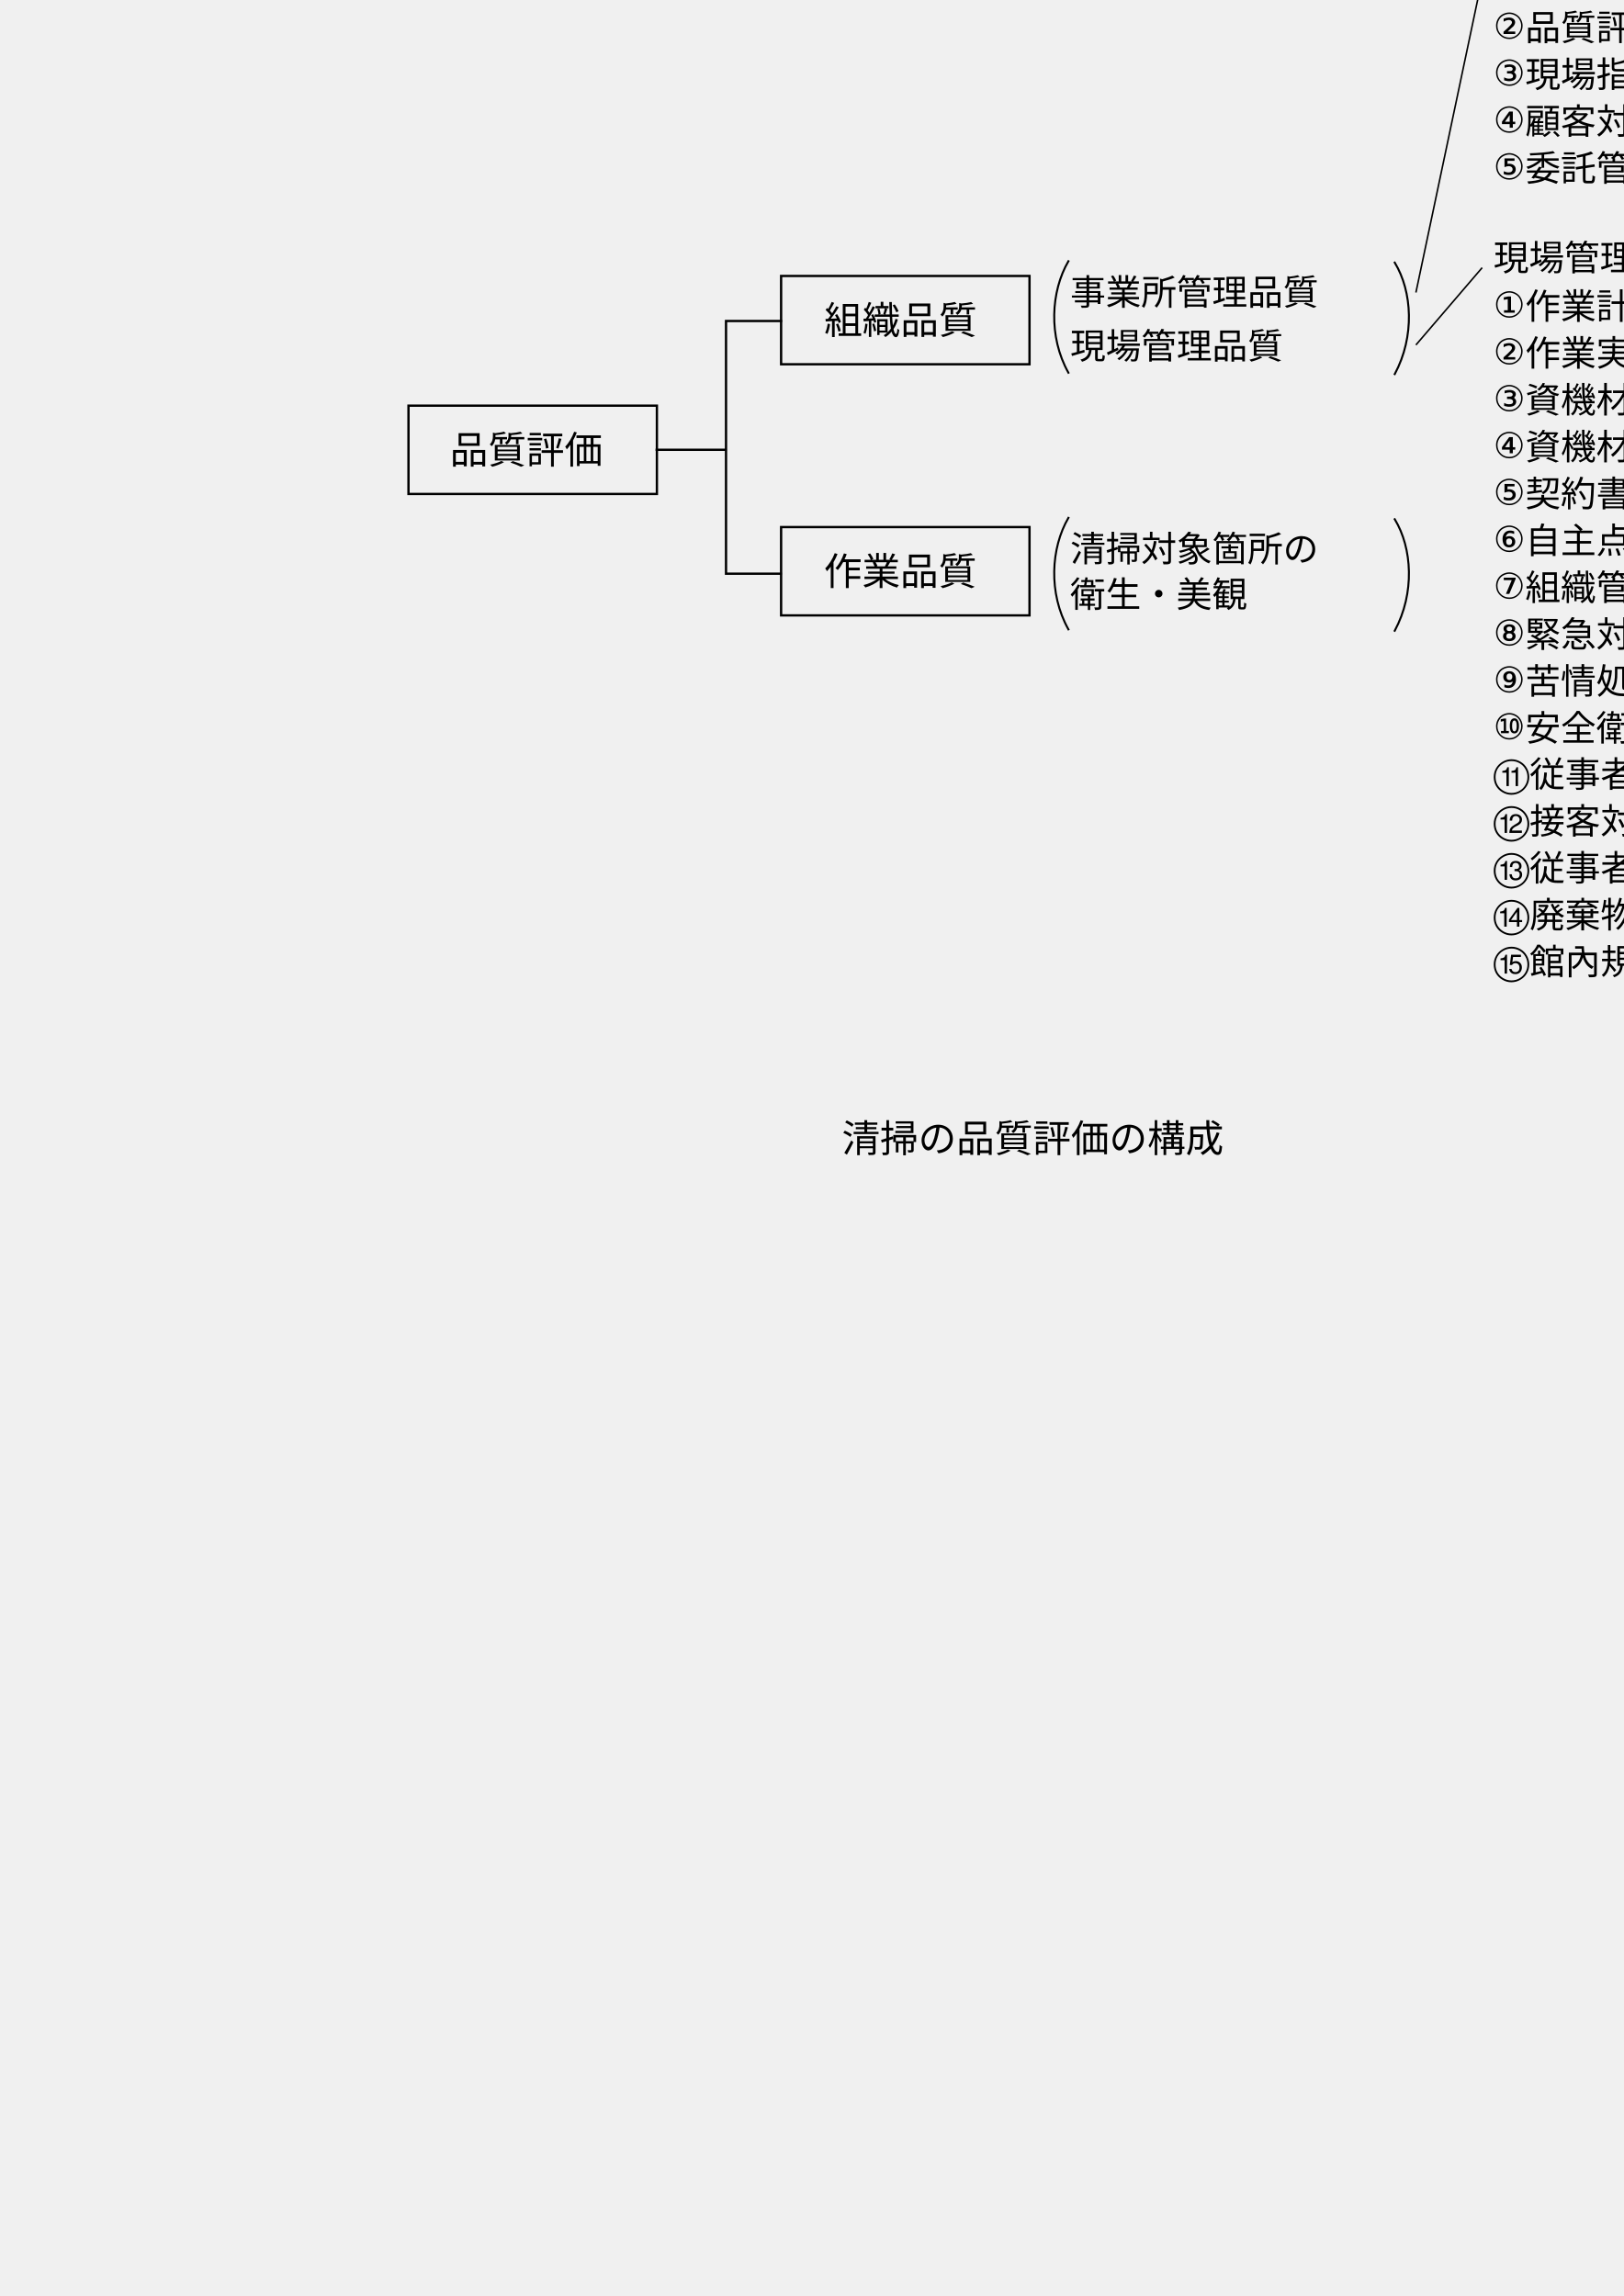
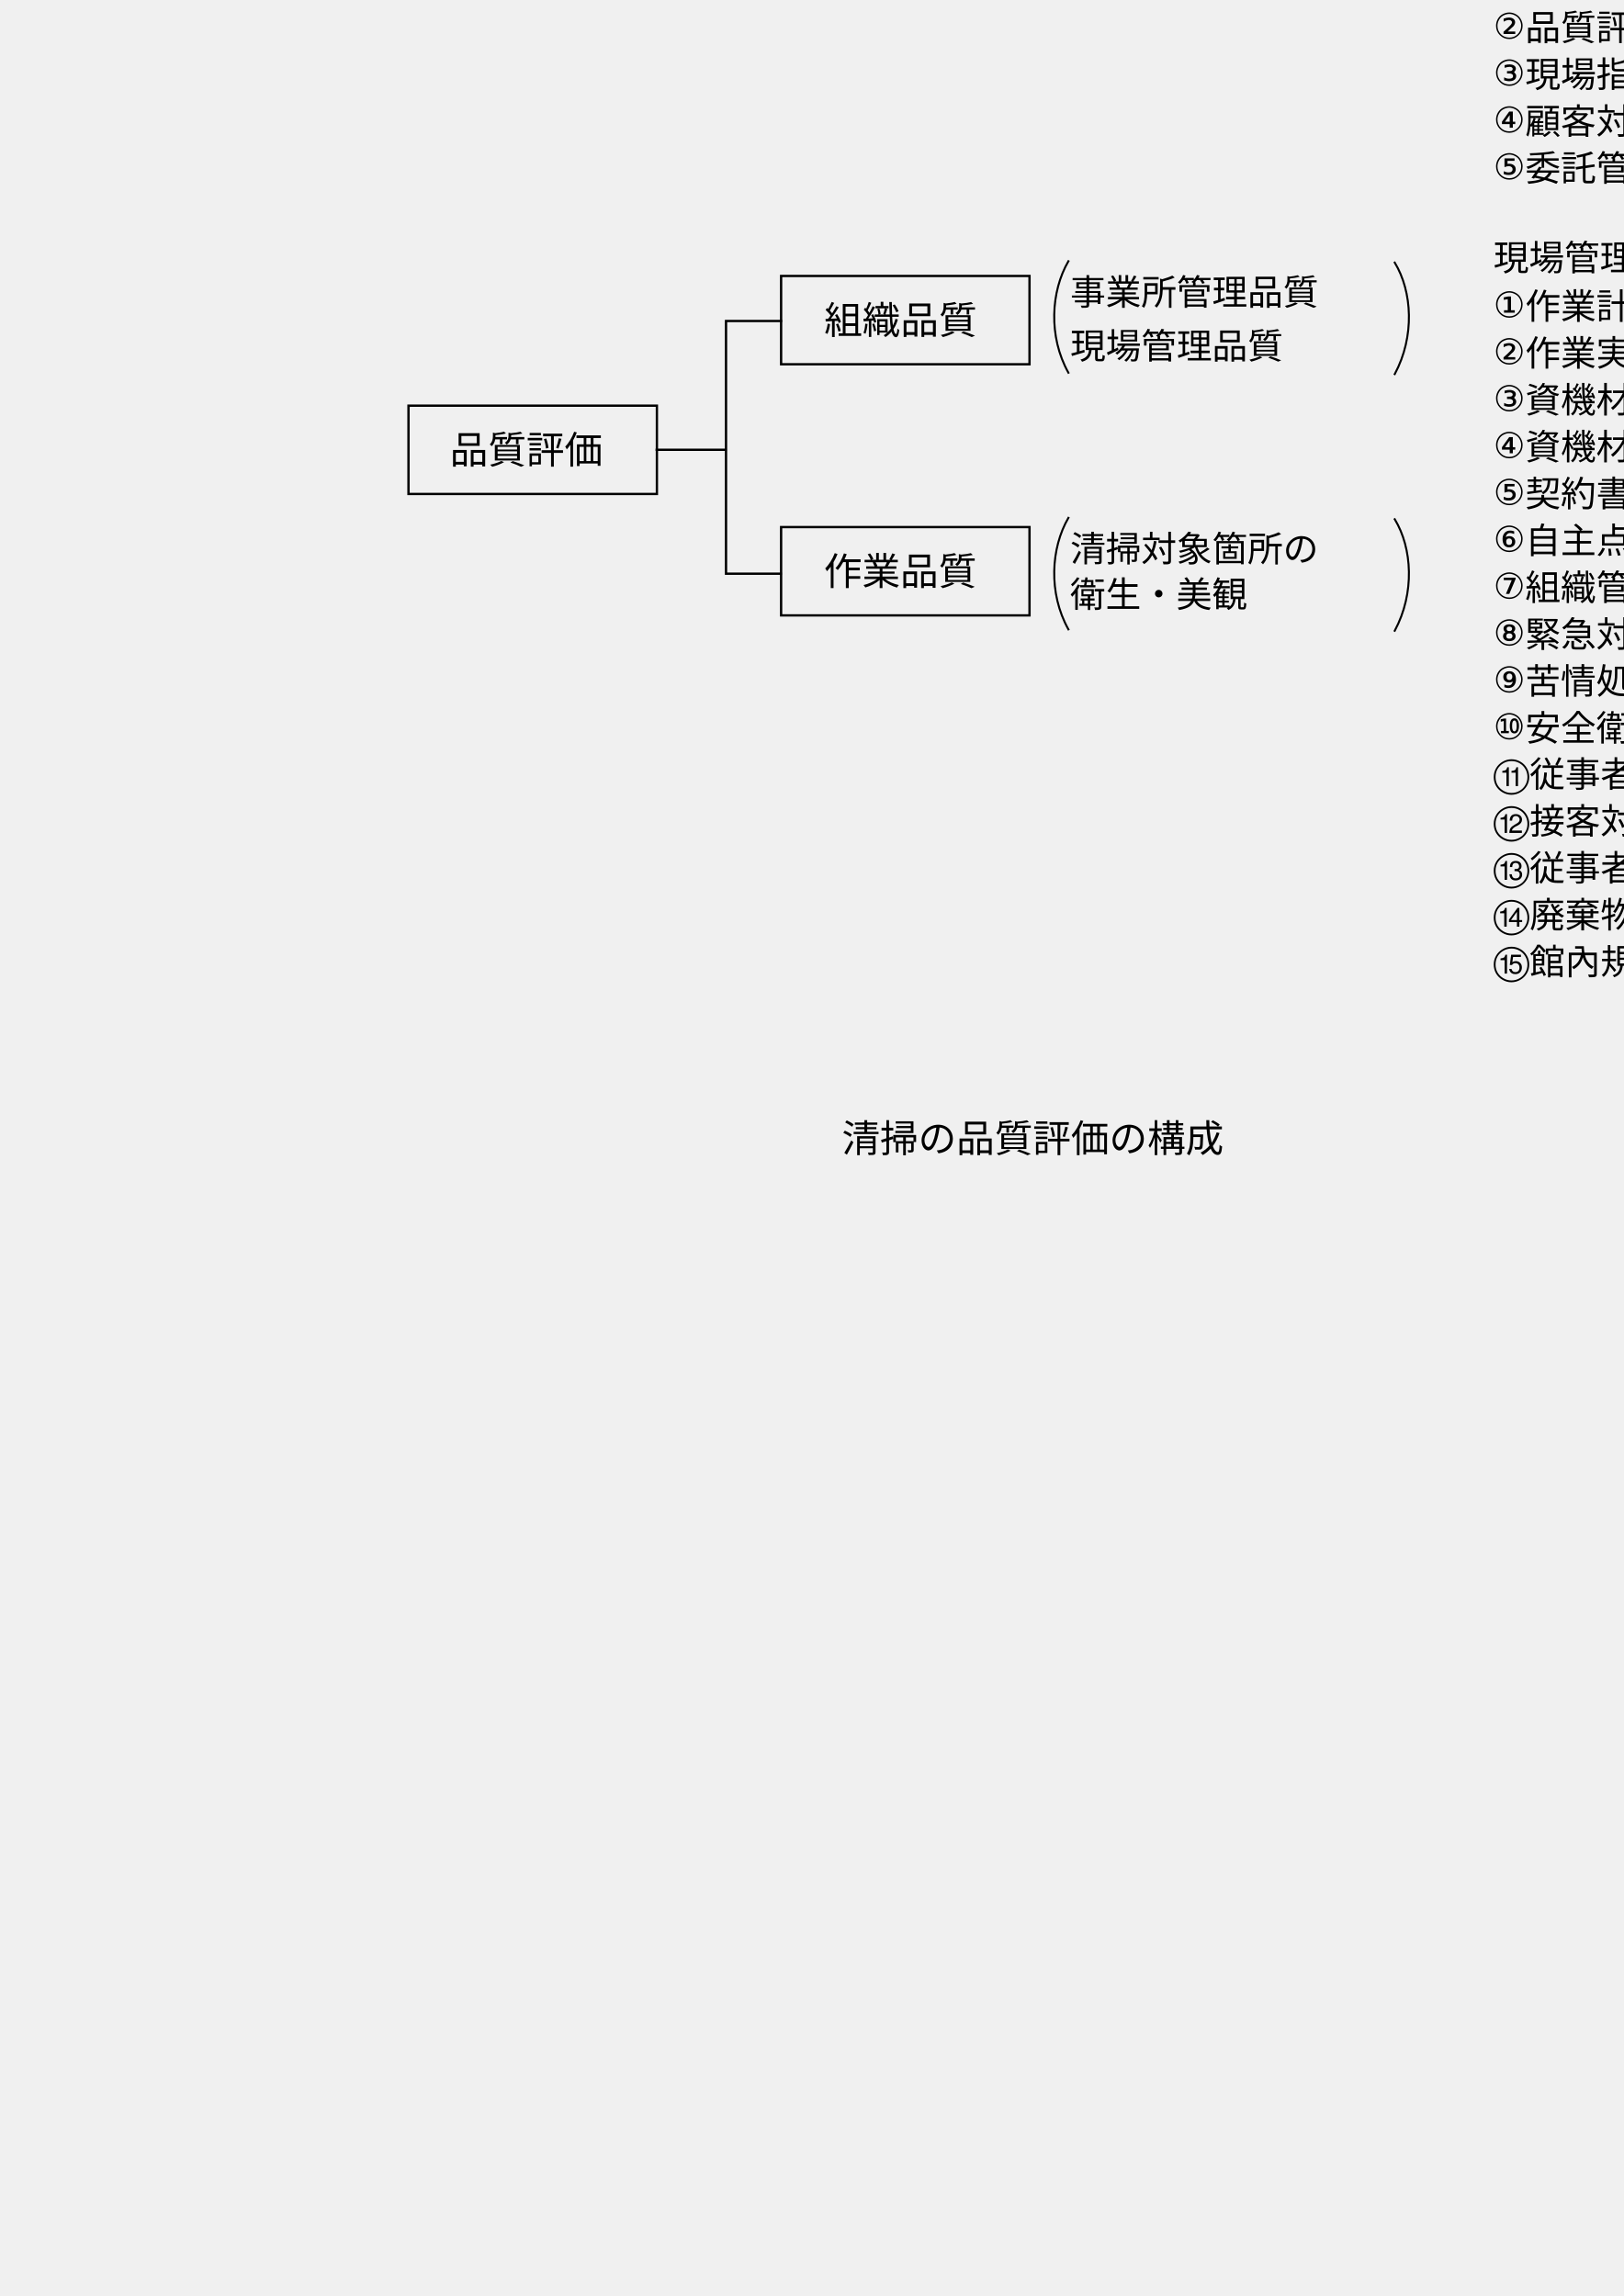
<svg xmlns="http://www.w3.org/2000/svg" width="210mm" height="297mm" viewBox="0 0 210 297" version="1.1" id="svg5">
  <defs id="defs2" />
  <g id="layer1" />
  <g id="layer2">
    <rect style="fill:none;fill-opacity:0.929;stroke:#000000;stroke-width:0.3;stroke-linecap:square" id="rect854" width="32.127" height="11.423" x="52.832" y="52.475" />
    <rect style="fill:none;fill-opacity:0.929;stroke:#000000;stroke-width:0.3;stroke-linecap:square" id="rect980" width="32.127" height="11.423" x="101.023" y="35.697" />
    <rect style="fill:none;fill-opacity:0.929;stroke:#000000;stroke-width:0.3;stroke-linecap:square" id="rect982" width="32.127" height="11.423" x="101.023" y="68.181" />
    <path style="fill:none;fill-opacity:0.929;stroke:#000000;stroke-width:0.3;stroke-linecap:square" d="m 84.938,58.182 8.895,0" id="path1017" />
    <path style="fill:none;fill-opacity:0.929;stroke:#000000;stroke-width:0.3;stroke-linecap:square" d="m 101.004,41.523 h -7.105 v 32.688 h 7.068" id="path1019" />
  </g>
  <g id="layer3">
    <text xml:space="preserve" style="font-style:normal;font-variant:normal;font-weight:normal;font-stretch:normal;font-size:4.939px;line-height:1.25;font-family:sans-serif;-inkscape-font-specification:'sans-serif, Normal';font-variant-ligatures:normal;font-variant-caps:normal;font-variant-numeric:normal;font-variant-east-asian:normal;stroke-width:0.265" x="58.186" y="59.971" id="text2326">
      <tspan id="tspan2324" style="font-style:normal;font-variant:normal;font-weight:normal;font-stretch:normal;font-size:4.939px;font-family:sans-serif;-inkscape-font-specification:'sans-serif, Normal';font-variant-ligatures:normal;font-variant-caps:normal;font-variant-numeric:normal;font-variant-east-asian:normal;stroke-width:0.265" x="58.186" y="59.971">品質評価</tspan>
    </text>
    <text xml:space="preserve" style="font-style:normal;font-variant:normal;font-weight:normal;font-stretch:normal;font-size:4.939px;line-height:1.25;font-family:sans-serif;-inkscape-font-specification:'sans-serif, Normal';font-variant-ligatures:normal;font-variant-caps:normal;font-variant-numeric:normal;font-variant-east-asian:normal;stroke-width:0.265" x="106.594" y="43.194" id="text6142">
      <tspan id="tspan6140" style="font-style:normal;font-variant:normal;font-weight:normal;font-stretch:normal;font-size:4.939px;font-family:sans-serif;-inkscape-font-specification:'sans-serif, Normal';font-variant-ligatures:normal;font-variant-caps:normal;font-variant-numeric:normal;font-variant-east-asian:normal;stroke-width:0.265" x="106.594" y="43.194">組織品質</tspan>
    </text>
    <text xml:space="preserve" style="font-size:4.939px;line-height:1.25;font-family:sans-serif;-inkscape-font-specification:'sans-serif, Normal';stroke-width:0.265" x="106.556" y="75.678" id="text10040">
      <tspan id="tspan10038" style="stroke-width:0.265" x="106.556" y="75.678">作業品質</tspan>
    </text>
    <text xml:space="preserve" style="font-size:4.939px;line-height:1.25;font-family:sans-serif;-inkscape-font-specification:'sans-serif, Normal';stroke-width:0.265" x="108.876" y="149.035" id="text11642">
      <tspan id="tspan11640" style="stroke-width:0.265" x="108.876" y="149.035">清掃の品質評価の構成</tspan>
    </text>
    <text xml:space="preserve" style="font-style:normal;font-variant:normal;font-weight:normal;font-stretch:normal;font-size:4.586px;line-height:1.25;font-family:sans-serif;-inkscape-font-specification:'sans-serif, Normal';font-variant-ligatures:normal;font-variant-caps:normal;font-variant-numeric:normal;font-variant-east-asian:normal;stroke-width:0.265" x="138.416" y="46.406" id="text17448">
      <tspan id="tspan17446" style="font-style:normal;font-variant:normal;font-weight:normal;font-stretch:normal;font-size:4.586px;font-family:sans-serif;-inkscape-font-specification:'sans-serif, Normal';font-variant-ligatures:normal;font-variant-caps:normal;font-variant-numeric:normal;font-variant-east-asian:normal;stroke-width:0.265" x="138.416" y="46.406">現場管理品質</tspan>
    </text>
    <text xml:space="preserve" style="font-style:normal;font-variant:normal;font-weight:normal;font-stretch:normal;font-size:4.586px;line-height:1.25;font-family:sans-serif;-inkscape-font-specification:'sans-serif, Normal';font-variant-ligatures:normal;font-variant-caps:normal;font-variant-numeric:normal;font-variant-east-asian:normal;stroke-width:0.265" x="138.416" y="39.445" id="text18464">
      <tspan id="tspan18462" style="font-style:normal;font-variant:normal;font-weight:normal;font-stretch:normal;font-size:4.586px;font-family:sans-serif;-inkscape-font-specification:'sans-serif, Normal';font-variant-ligatures:normal;font-variant-caps:normal;font-variant-numeric:normal;font-variant-east-asian:normal;stroke-width:0.265" x="138.416" y="39.445">事業所管理品質       </tspan>
    </text>
    <path style="fill:none;fill-opacity:0.929;stroke:#000000;stroke-width:0.257;stroke-linecap:square;stroke-miterlimit:4;stroke-dasharray:none" d="m 180.387,48.393 c 2.619,-4.877 2.269,-10.698 0,-14.426" id="path1172" />
    <path style="fill:none;fill-opacity:0.929;stroke:#000000;stroke-width:0.257;stroke-linecap:square;stroke-miterlimit:4;stroke-dasharray:none" d="m 138.181,48.214 c -2.619,-4.683 -2.269,-10.536 0,-14.426" id="path1427" />
    <text xml:space="preserve" style="font-style:normal;font-variant:normal;font-weight:normal;font-stretch:normal;font-size:4.586px;line-height:1.25;font-family:sans-serif;-inkscape-font-specification:'sans-serif, Normal';font-variant-ligatures:normal;font-variant-caps:normal;font-variant-numeric:normal;font-variant-east-asian:normal;stroke-width:0.265" x="138.416" y="72.644" id="text20308">
      <tspan id="tspan20306" style="font-style:normal;font-variant:normal;font-weight:normal;font-stretch:normal;font-size:4.586px;font-family:sans-serif;-inkscape-font-specification:'sans-serif, Normal';font-variant-ligatures:normal;font-variant-caps:normal;font-variant-numeric:normal;font-variant-east-asian:normal;stroke-width:0.265" x="138.416" y="72.644">清掃対象箇所の</tspan>
    </text>
    <text xml:space="preserve" style="font-style:normal;font-variant:normal;font-weight:normal;font-stretch:normal;font-size:4.586px;line-height:1.25;font-family:sans-serif;-inkscape-font-specification:'sans-serif, Normal';font-variant-ligatures:normal;font-variant-caps:normal;font-variant-numeric:normal;font-variant-east-asian:normal;stroke-width:0.265" x="138.396" y="78.534" id="text22048">
      <tspan id="tspan22046" style="font-style:normal;font-variant:normal;font-weight:normal;font-stretch:normal;font-size:4.586px;font-family:sans-serif;-inkscape-font-specification:'sans-serif, Normal';font-variant-ligatures:normal;font-variant-caps:normal;font-variant-numeric:normal;font-variant-east-asian:normal;stroke-width:0.265" x="138.396" y="78.534">衛生・美観</tspan>
    </text>
    <path style="fill:none;fill-opacity:0.929;stroke:#000000;stroke-width:0.257;stroke-linecap:square;stroke-miterlimit:4;stroke-dasharray:none" d="m 180.387,81.591 c 2.619,-4.877 2.269,-10.698 0,-14.426" id="path1622" />
    <path style="fill:none;fill-opacity:0.929;stroke:#000000;stroke-width:0.257;stroke-linecap:square;stroke-miterlimit:4;stroke-dasharray:none" d="m 138.181,81.412 c -2.619,-4.683 -2.269,-10.536 0,-14.426" id="path1624" />
    <text xml:space="preserve" style="font-size:2.117px;line-height:1.25;font-family:sans-serif;-inkscape-font-specification:'sans-serif, Normal';word-spacing:0px;stroke-width:0.265" x="193.145" y="-7.12" id="text365">
      <tspan style="font-style:normal;font-variant:normal;font-weight:normal;font-stretch:normal;font-size:4.586px;font-family:sans-serif;-inkscape-font-specification:'sans-serif, Normal';font-variant-ligatures:normal;font-variant-caps:normal;font-variant-numeric:normal;font-variant-east-asian:normal;stroke-width:0.265" x="193.145" y="-7.12" id="tspan381">事業所管理品質(一部)</tspan>
      <tspan style="font-style:normal;font-variant:normal;font-weight:normal;font-stretch:normal;font-size:4.586px;font-family:sans-serif;-inkscape-font-specification:'sans-serif, Normal';font-variant-ligatures:normal;font-variant-caps:normal;font-variant-numeric:normal;font-variant-east-asian:normal;stroke-width:0.265" x="193.145" y="-1.057" id="tspan385">①教育訓練</tspan>
      <tspan style="font-style:normal;font-variant:normal;font-weight:normal;font-stretch:normal;font-size:4.586px;font-family:sans-serif;-inkscape-font-specification:'sans-serif, Normal';font-variant-ligatures:normal;font-variant-caps:normal;font-variant-numeric:normal;font-variant-east-asian:normal;stroke-width:0.265" x="193.145" y="5.006" id="tspan387">②品質評価の実施</tspan>
      <tspan style="font-style:normal;font-variant:normal;font-weight:normal;font-stretch:normal;font-size:4.586px;font-family:sans-serif;-inkscape-font-specification:'sans-serif, Normal';font-variant-ligatures:normal;font-variant-caps:normal;font-variant-numeric:normal;font-variant-east-asian:normal;stroke-width:0.265" x="193.145" y="11.069" id="tspan391">③現場指導</tspan>
      <tspan style="font-style:normal;font-variant:normal;font-weight:normal;font-stretch:normal;font-size:4.586px;font-family:sans-serif;-inkscape-font-specification:'sans-serif, Normal';font-variant-ligatures:normal;font-variant-caps:normal;font-variant-numeric:normal;font-variant-east-asian:normal;stroke-width:0.265" x="193.145" y="17.132" id="tspan393">④顧客対応</tspan>
      <tspan style="font-style:normal;font-variant:normal;font-weight:normal;font-stretch:normal;font-size:4.586px;font-family:sans-serif;-inkscape-font-specification:'sans-serif, Normal';font-variant-ligatures:normal;font-variant-caps:normal;font-variant-numeric:normal;font-variant-east-asian:normal;stroke-width:0.265" x="193.145" y="23.195" id="tspan395">⑤委託管理マニュアル</tspan>
      <tspan style="font-style:normal;font-variant:normal;font-weight:normal;font-stretch:normal;font-size:4.586px;font-family:sans-serif;-inkscape-font-specification:'sans-serif, Normal';font-variant-ligatures:normal;font-variant-caps:normal;font-variant-numeric:normal;font-variant-east-asian:normal;stroke-width:0.265" x="193.145" y="28.928" id="tspan459" />
      <tspan style="font-style:normal;font-variant:normal;font-weight:normal;font-stretch:normal;font-size:4.586px;font-family:sans-serif;-inkscape-font-specification:'sans-serif, Normal';font-variant-ligatures:normal;font-variant-caps:normal;font-variant-numeric:normal;font-variant-east-asian:normal;stroke-width:0.265" x="193.145" y="34.991" id="tspan397">現場管理品質</tspan>
      <tspan style="font-style:normal;font-variant:normal;font-weight:normal;font-stretch:normal;font-size:4.586px;font-family:sans-serif;-inkscape-font-specification:'sans-serif, Normal';font-variant-ligatures:normal;font-variant-caps:normal;font-variant-numeric:normal;font-variant-east-asian:normal;stroke-width:0.265" x="193.145" y="41.054" id="tspan399">①作業計画</tspan>
      <tspan style="font-style:normal;font-variant:normal;font-weight:normal;font-stretch:normal;font-size:4.586px;font-family:sans-serif;-inkscape-font-specification:'sans-serif, Normal';font-variant-ligatures:normal;font-variant-caps:normal;font-variant-numeric:normal;font-variant-east-asian:normal;stroke-width:0.265" x="193.145" y="47.117" id="tspan401">②作業実施</tspan>
      <tspan style="font-style:normal;font-variant:normal;font-weight:normal;font-stretch:normal;font-size:4.586px;font-family:sans-serif;-inkscape-font-specification:'sans-serif, Normal';font-variant-ligatures:normal;font-variant-caps:normal;font-variant-numeric:normal;font-variant-east-asian:normal;stroke-width:0.265" x="193.145" y="53.18" id="tspan403">③資機材管理</tspan>
      <tspan style="font-style:normal;font-variant:normal;font-weight:normal;font-stretch:normal;font-size:4.586px;font-family:sans-serif;-inkscape-font-specification:'sans-serif, Normal';font-variant-ligatures:normal;font-variant-caps:normal;font-variant-numeric:normal;font-variant-east-asian:normal;stroke-width:0.265" x="193.145" y="59.243" id="tspan405">④資機材保管庫</tspan>
      <tspan style="font-style:normal;font-variant:normal;font-weight:normal;font-stretch:normal;font-size:4.586px;font-family:sans-serif;-inkscape-font-specification:'sans-serif, Normal';font-variant-ligatures:normal;font-variant-caps:normal;font-variant-numeric:normal;font-variant-east-asian:normal;stroke-width:0.265" x="193.145" y="65.306" id="tspan407">⑤契約書·業務仕様書</tspan>
      <tspan style="font-style:normal;font-variant:normal;font-weight:normal;font-stretch:normal;font-size:4.586px;font-family:sans-serif;-inkscape-font-specification:'sans-serif, Normal';font-variant-ligatures:normal;font-variant-caps:normal;font-variant-numeric:normal;font-variant-east-asian:normal;stroke-width:0.265" x="193.145" y="71.369" id="tspan409">⑥自主点検</tspan>
      <tspan style="font-style:normal;font-variant:normal;font-weight:normal;font-stretch:normal;font-size:4.586px;font-family:sans-serif;-inkscape-font-specification:'sans-serif, Normal';font-variant-ligatures:normal;font-variant-caps:normal;font-variant-numeric:normal;font-variant-east-asian:normal;stroke-width:0.265" x="193.145" y="77.432" id="tspan411">⑦組織管理体制</tspan>
      <tspan style="font-style:normal;font-variant:normal;font-weight:normal;font-stretch:normal;font-size:4.586px;font-family:sans-serif;-inkscape-font-specification:'sans-serif, Normal';font-variant-ligatures:normal;font-variant-caps:normal;font-variant-numeric:normal;font-variant-east-asian:normal;stroke-width:0.265" x="193.145" y="83.495" id="tspan413">⑧緊急対応体制</tspan>
      <tspan style="font-style:normal;font-variant:normal;font-weight:normal;font-stretch:normal;font-size:4.586px;font-family:sans-serif;-inkscape-font-specification:'sans-serif, Normal';font-variant-ligatures:normal;font-variant-caps:normal;font-variant-numeric:normal;font-variant-east-asian:normal;stroke-width:0.265" x="193.145" y="89.558" id="tspan516">⑨苦情処理体制</tspan>
      <tspan style="font-style:normal;font-variant:normal;font-weight:normal;font-stretch:normal;font-size:4.586px;font-family:sans-serif;-inkscape-font-specification:'sans-serif, Normal';font-variant-ligatures:normal;font-variant-caps:normal;font-variant-numeric:normal;font-variant-east-asian:normal;stroke-width:0.265" x="193.145" y="95.621" id="tspan415">⑩安全衛生</tspan>
      <tspan style="font-style:normal;font-variant:normal;font-weight:normal;font-stretch:normal;font-size:4.586px;font-family:sans-serif;-inkscape-font-specification:'sans-serif, Normal';font-variant-ligatures:normal;font-variant-caps:normal;font-variant-numeric:normal;font-variant-east-asian:normal;stroke-width:0.265" x="193.145" y="101.684" id="tspan417">⑪従事者研修</tspan>
      <tspan style="font-style:normal;font-variant:normal;font-weight:normal;font-stretch:normal;font-size:4.586px;font-family:sans-serif;-inkscape-font-specification:'sans-serif, Normal';font-variant-ligatures:normal;font-variant-caps:normal;font-variant-numeric:normal;font-variant-east-asian:normal;stroke-width:0.265" x="193.145" y="107.747" id="tspan419">⑫接客対応</tspan>
      <tspan style="font-style:normal;font-variant:normal;font-weight:normal;font-stretch:normal;font-size:4.586px;font-family:sans-serif;-inkscape-font-specification:'sans-serif, Normal';font-variant-ligatures:normal;font-variant-caps:normal;font-variant-numeric:normal;font-variant-east-asian:normal;stroke-width:0.265" x="193.145" y="113.81" id="tspan421">⑬従事者控室</tspan>
      <tspan style="font-style:normal;font-variant:normal;font-weight:normal;font-stretch:normal;font-size:4.586px;font-family:sans-serif;-inkscape-font-specification:'sans-serif, Normal';font-variant-ligatures:normal;font-variant-caps:normal;font-variant-numeric:normal;font-variant-east-asian:normal;stroke-width:0.265" x="193.145" y="119.873" id="tspan423">⑭廃棄物処理</tspan>
      <tspan style="font-style:normal;font-variant:normal;font-weight:normal;font-stretch:normal;font-size:4.586px;font-family:sans-serif;-inkscape-font-specification:'sans-serif, Normal';font-variant-ligatures:normal;font-variant-caps:normal;font-variant-numeric:normal;font-variant-east-asian:normal;stroke-width:0.265" x="193.145" y="125.936" id="tspan435">⑮館內規則·貸与品等</tspan>
    </text>
    <text xml:space="preserve" style="font-size:4.233px;line-height:1.25;font-family:sans-serif;-inkscape-font-specification:'sans-serif, Normal';word-spacing:0px;stroke-width:0.265;font-weight:normal;font-style:normal;font-stretch:normal;font-variant:normal;font-variant-ligatures:normal;font-variant-caps:normal;font-variant-numeric:normal;font-variant-east-asian:normal" x="241.312" y="179.913" id="text340">
      <tspan id="tspan338" style="stroke-width:0.265;-inkscape-font-specification:'sans-serif, Normal';font-family:sans-serif;font-weight:normal;font-style:normal;font-stretch:normal;font-variant:normal;font-size:4.233px;font-variant-ligatures:normal;font-variant-caps:normal;font-variant-numeric:normal;font-variant-east-asian:normal" x="241.312" y="179.913">公益財団法人 日本建築衛生管理教育センター</tspan>
    </text>
    <text xml:space="preserve" style="font-size:4.233px;line-height:1.25;font-family:sans-serif;-inkscape-font-specification:'sans-serif, Normal';word-spacing:0px;stroke-width:0.265" x="239.885" y="191.694" id="text453">
      <tspan id="tspan451" style="stroke-width:0.265" x="239.885" y="191.694">新建築物の環境衛生管理 H31.3.31第1版第1刷 下36 図7-2-4(3)</tspan>
    </text>
    <path style="fill:#808080;fill-opacity:0.929;stroke:#ffffff;stroke-width:0.2" d="M 259.161,44.264 V 57.115" id="path687" />
-     <path style="fill:#808080;fill-opacity:0.929;stroke:#000000;stroke-width:0.2" d="m 183.126,37.839 9.638,-45.692" id="path974" />
-     <path style="fill:#808080;fill-opacity:0.929;stroke:#000000;stroke-width:0.2" d="m 183.126,44.621 8.567,-9.995" id="path976" />
  </g>
</svg>
